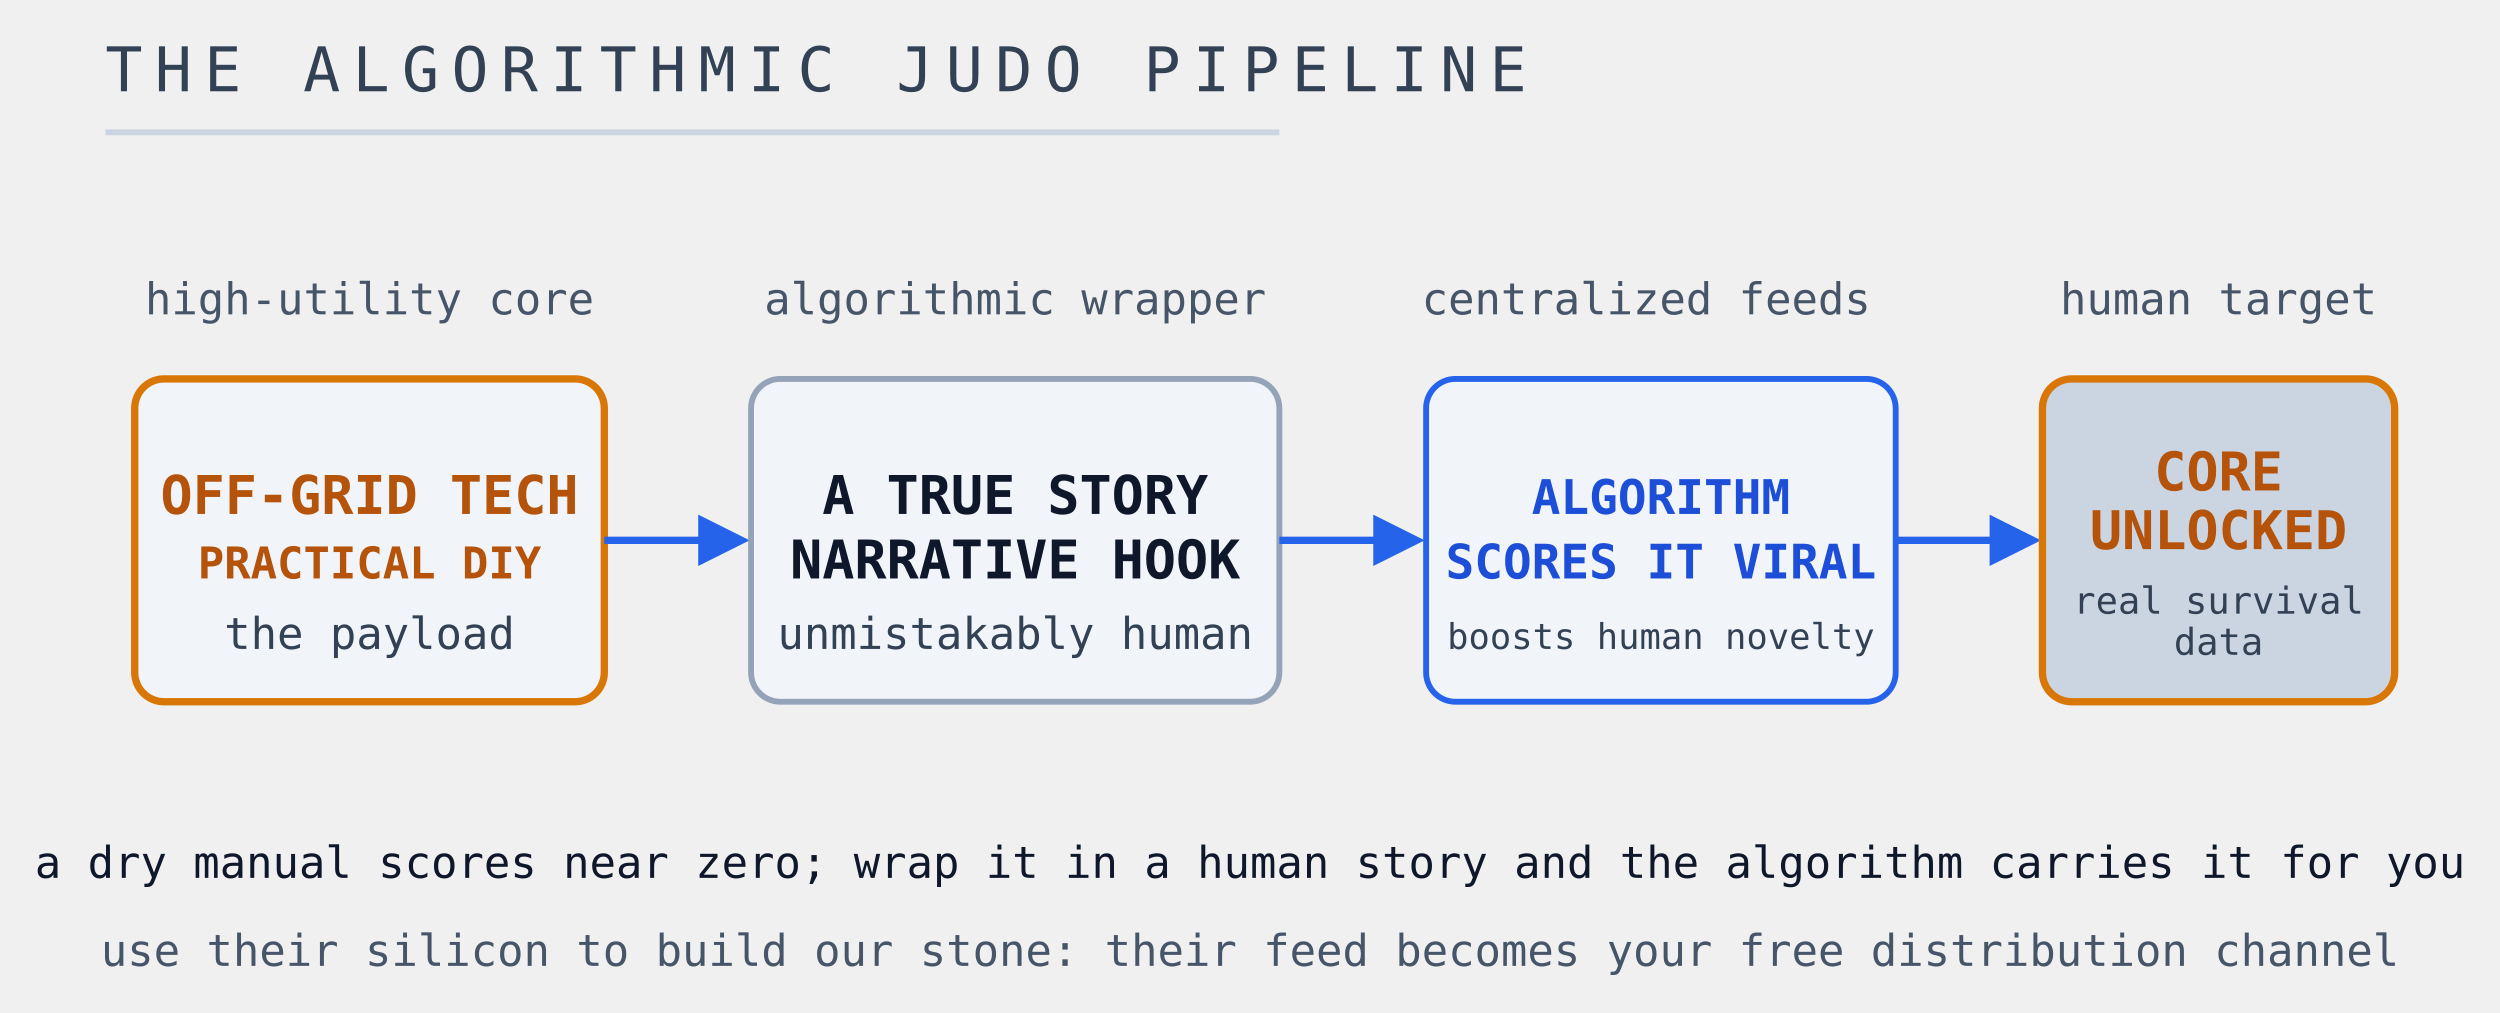
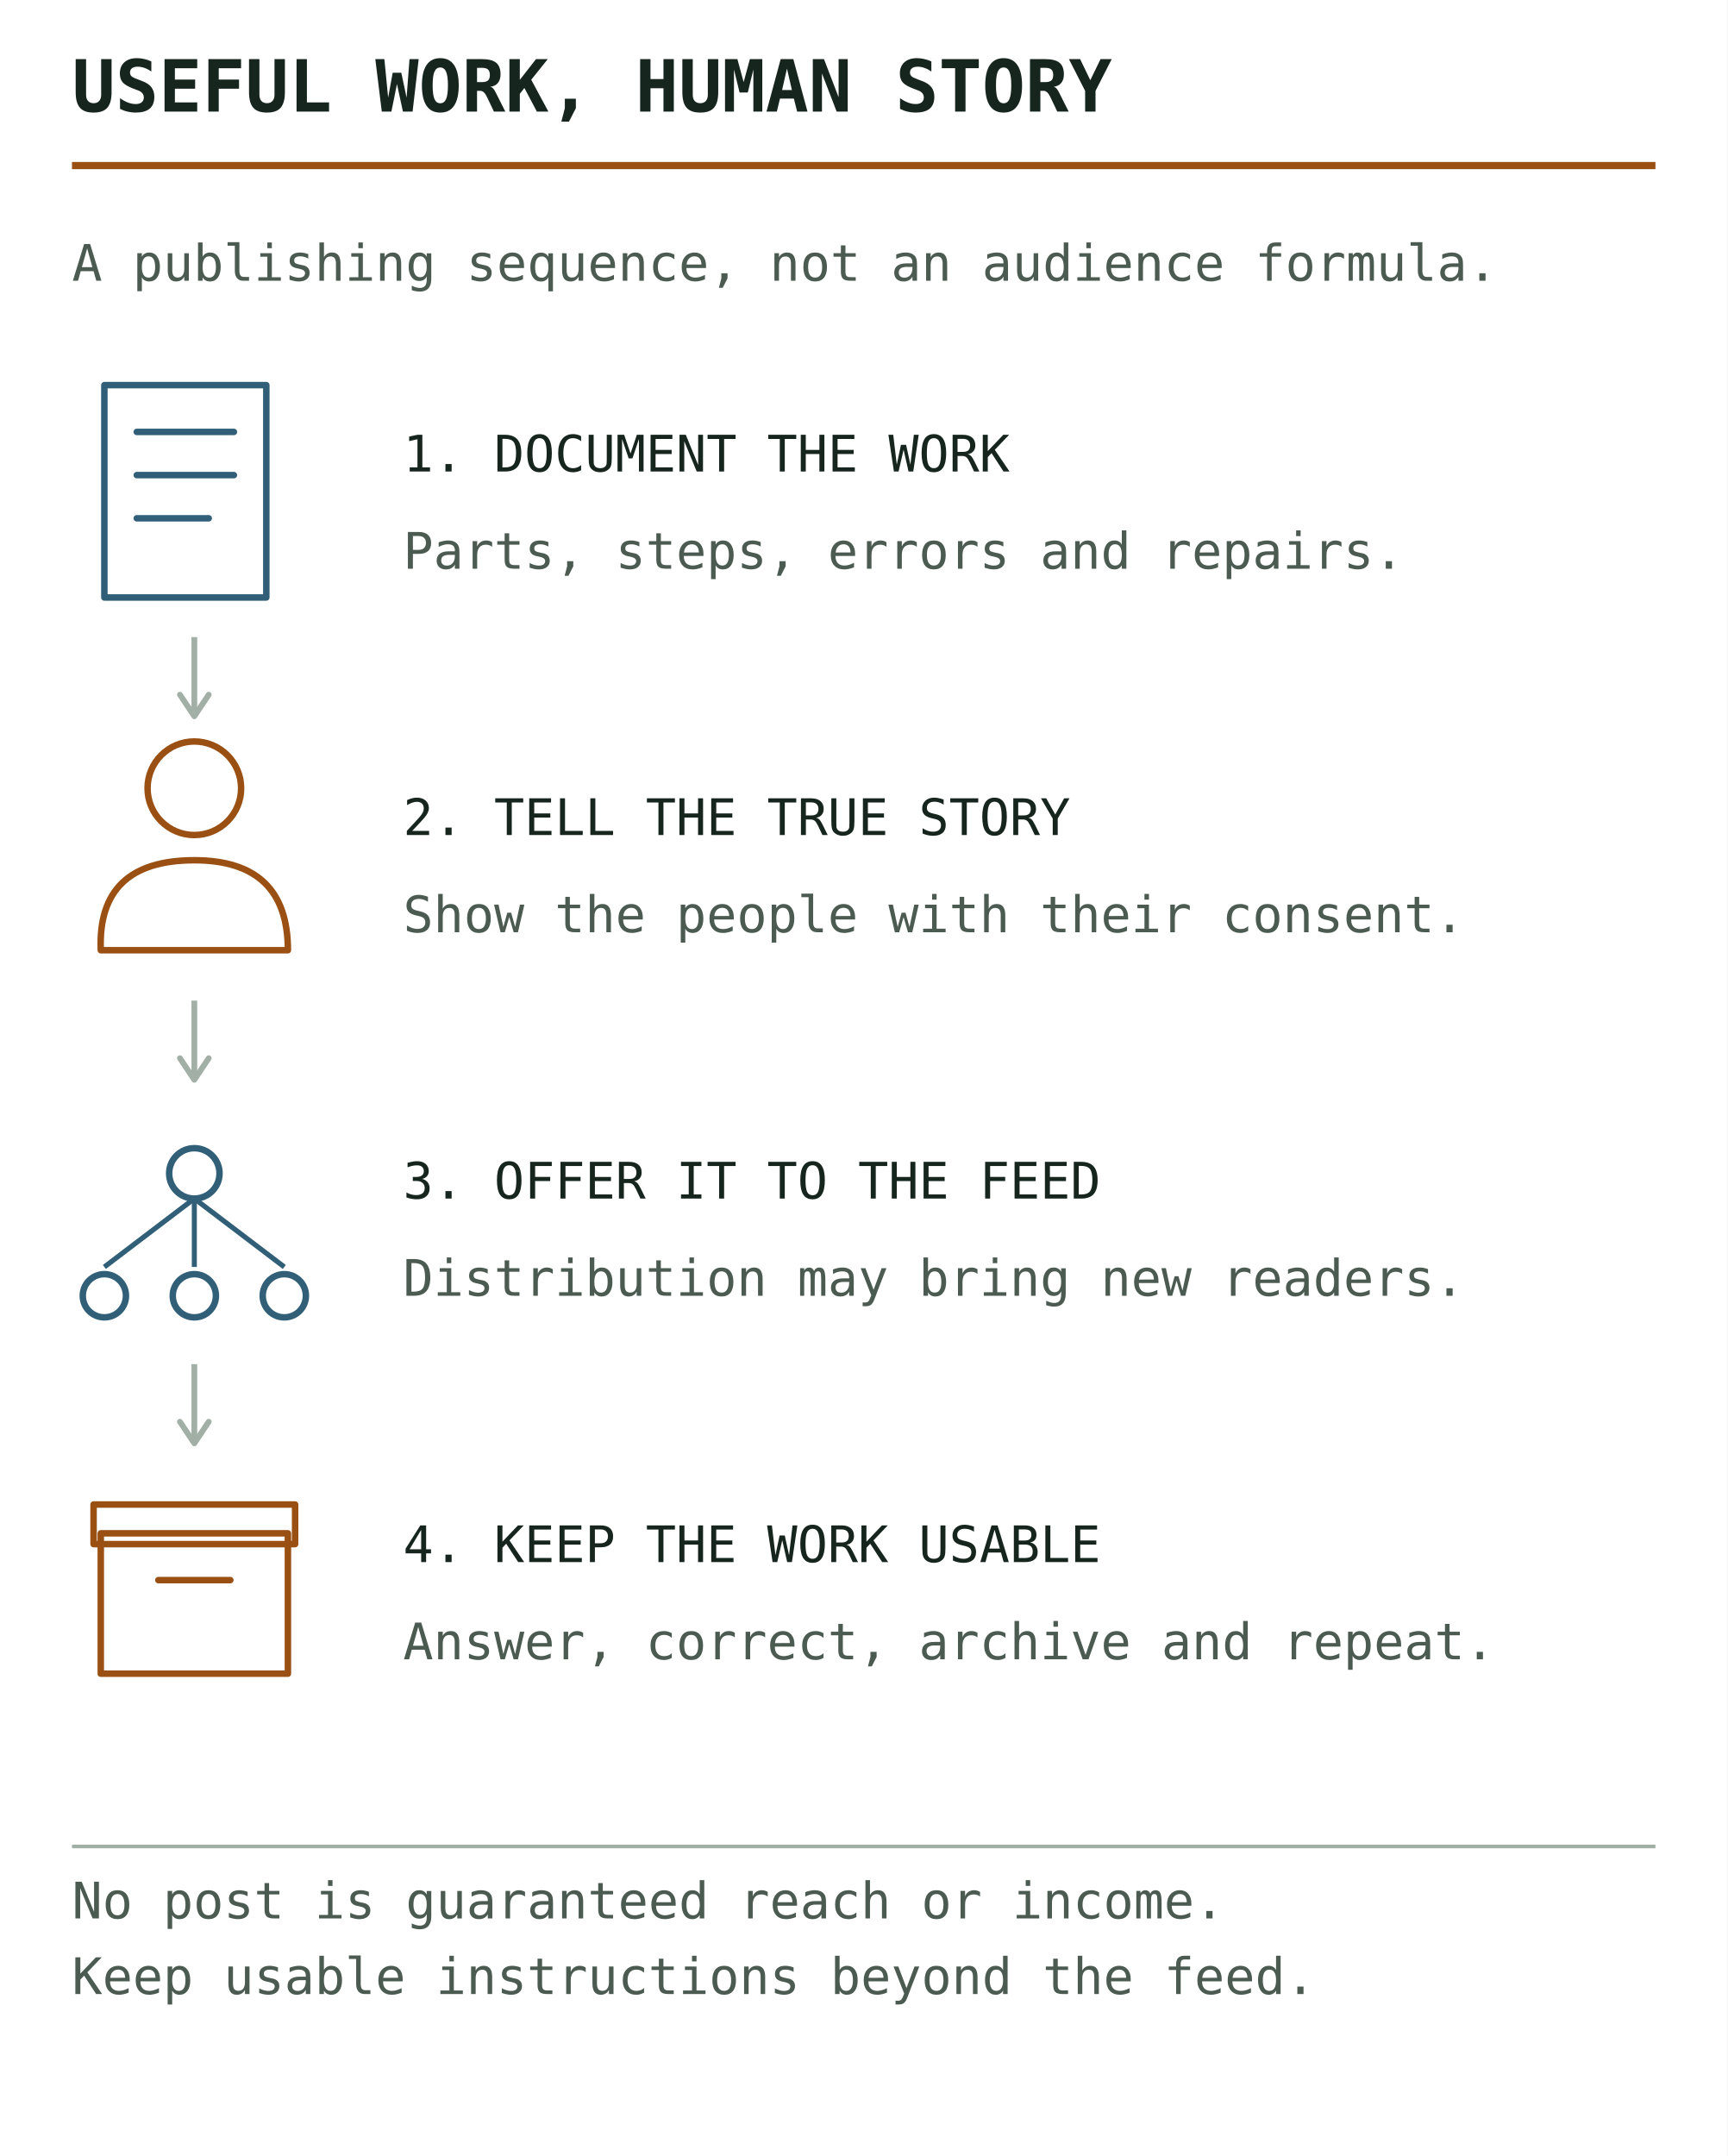
- <svg xmlns="http://www.w3.org/2000/svg" viewBox="4.1 20.9 851.8 344.9" font-family="'JetBrains Mono','SFMono-Regular',Menlo,Consolas,monospace">
-   <defs>
-     <marker id="ab" viewBox="0 0 10 10" refX="8" refY="5" markerWidth="7" markerHeight="7" orient="auto-start-reverse">
-       <path d="M0,0L10,5L0,10z" fill="#2563eb" />
-     </marker>
-   </defs>
-   <text x="40" y="52" font-size="21" letter-spacing="4.2" fill="#334155">THE ALGORITHMIC JUDO PIPELINE</text>
-   <line x1="40" y1="66" x2="440" y2="66" stroke="#cbd5e1" stroke-width="2" />
-   <g font-size="12" fill="#475569" text-anchor="middle">
-     <text x="130" y="128" fill="#475569" font-size="14.95">high-utility core</text>
-     <text x="350" y="128" fill="#475569" font-size="14.95">algorithmic wrapper</text>
-     <text x="565" y="128" fill="#475569" font-size="14.95">centralized feeds</text>
-     <text x="760" y="128" fill="#475569" font-size="14.95">human target</text>
-   </g>
-   <rect x="50" y="150" width="160" height="110" rx="10" fill="#f1f5f9" stroke="#d97706" stroke-width="2.5" />
-   <text x="130" y="196" font-size="18.2" font-weight="600" fill="#b45309" text-anchor="middle">OFF-GRID TECH</text>
-   <text x="130" y="218" font-size="14.95" font-weight="600" fill="#b45309" text-anchor="middle">PRACTICAL DIY</text>
-   <text x="130" y="242" font-size="14.95" fill="#334155" text-anchor="middle">the payload</text>
-   <line x1="210" y1="205" x2="256" y2="205" stroke="#2563eb" stroke-width="2.5" marker-end="url(#ab)" />
-   <rect x="260" y="150" width="180" height="110" rx="10" fill="#f1f5f9" stroke="#94a3b8" stroke-width="2" />
-   <text x="350" y="196" font-size="18.2" font-weight="600" fill="#0f172a" text-anchor="middle">A TRUE STORY</text>
-   <text x="350" y="218" font-size="18.2" font-weight="600" fill="#0f172a" text-anchor="middle">NARRATIVE HOOK</text>
-   <text x="350" y="242" font-size="14.95" fill="#334155" text-anchor="middle">unmistakably human</text>
-   <line x1="440" y1="205" x2="486" y2="205" stroke="#2563eb" stroke-width="2.5" marker-end="url(#ab)" />
-   <rect x="490" y="150" width="160" height="110" rx="10" fill="#f1f5f9" stroke="#2563eb" stroke-width="2" />
-   <text x="570" y="196" font-size="16.25" font-weight="600" fill="#1d4ed8" text-anchor="middle">ALGORITHM</text>
-   <text x="570" y="218" font-size="16.25" font-weight="600" fill="#1d4ed8" text-anchor="middle">SCORES IT VIRAL</text>
-   <text x="570" y="242" font-size="12.1" fill="#334155" text-anchor="middle">boosts human novelty</text>
-   <line x1="650" y1="205" x2="696" y2="205" stroke="#2563eb" stroke-width="2.5" marker-end="url(#ab)" />
-   <rect x="700" y="150" width="120" height="110" rx="10" fill="#cbd5e1" stroke="#d97706" stroke-width="2.5" />
-   <text x="760" y="188" font-size="18.2" font-weight="600" fill="#b45309" text-anchor="middle">CORE</text>
-   <text x="760" y="208" font-size="18.2" font-weight="600" fill="#b45309" text-anchor="middle">UNLOCKED</text>
-   <text x="760" y="230" font-size="12.65" fill="#334155" text-anchor="middle">real survival</text>
-   <text x="760" y="244" font-size="12.65" fill="#334155" text-anchor="middle">data</text>
-   <text x="430" y="320" font-size="14.95" fill="#0f172a" text-anchor="middle">a dry manual scores near zero; wrap it in a human story and the algorithm carries it for you</text>
-   <text x="430" y="350" font-size="14.95" fill="#475569" text-anchor="middle">use their silicon to build our stone: their feed becomes your free distribution channel</text>
+ <svg xmlns="http://www.w3.org/2000/svg" viewBox="0 0 480 599" role="img" aria-labelledby="title desc" font-family="JetBrains Mono, monospace">
+   <rect width="480" height="599" fill="#ffffff" />
+   <text x="20" y="31" font-size="20" fill="#17251f" text-anchor="start" font-weight="600">USEFUL WORK, HUMAN STORY</text>
+   <path d="M20 46L460 46" fill="none" stroke="#9a4f13" stroke-width="2" />
+   <text x="20" y="78" font-size="14" fill="#4b5b52" text-anchor="start" font-weight="400">A publishing sequence, not an audience formula.</text>
+   <text x="112" y="131" font-size="14" fill="#17251f" text-anchor="start" font-weight="400">1. DOCUMENT THE WORK</text>
+   <text x="112" y="158" font-size="14" fill="#4b5b52" text-anchor="start" font-weight="400">Parts, steps, errors and repairs.</text>
+   <path d="M54 177L54 199" fill="none" stroke="#a2afa6" stroke-width="1.6" />
+   <path d="M50 193L54 199L58 193" fill="none" stroke="#a2afa6" stroke-width="1.6" stroke-linejoin="round" stroke-linecap="round" />
+   <text x="112" y="232" font-size="14" fill="#17251f" text-anchor="start" font-weight="400">2. TELL THE TRUE STORY</text>
+   <text x="112" y="259" font-size="14" fill="#4b5b52" text-anchor="start" font-weight="400">Show the people with their consent.</text>
+   <path d="M54 278L54 300" fill="none" stroke="#a2afa6" stroke-width="1.6" />
+   <path d="M50 294L54 300L58 294" fill="none" stroke="#a2afa6" stroke-width="1.6" stroke-linejoin="round" stroke-linecap="round" />
+   <text x="112" y="333" font-size="14" fill="#17251f" text-anchor="start" font-weight="400">3. OFFER IT TO THE FEED</text>
+   <text x="112" y="360" font-size="14" fill="#4b5b52" text-anchor="start" font-weight="400">Distribution may bring new readers.</text>
+   <path d="M54 379L54 401" fill="none" stroke="#a2afa6" stroke-width="1.6" />
+   <path d="M50 395L54 401L58 395" fill="none" stroke="#a2afa6" stroke-width="1.6" stroke-linejoin="round" stroke-linecap="round" />
+   <text x="112" y="434" font-size="14" fill="#17251f" text-anchor="start" font-weight="400">4. KEEP THE WORK USABLE</text>
+   <text x="112" y="461" font-size="14" fill="#4b5b52" text-anchor="start" font-weight="400">Answer, correct, archive and repeat.</text>
+   <path d="M29 107H74V166H29ZM38 120H65M38 132H65M38 144H58" fill="none" stroke="#315f78" stroke-width="1.8" stroke-linejoin="round" stroke-linecap="round" />
+   <circle cx="54" cy="219" r="13" fill="none" stroke="#9a4f13" stroke-width="1.8" />
+   <path d="M28 264Q27 239 54 239Q80 239 80 264Z" fill="none" stroke="#9a4f13" stroke-width="1.8" stroke-linejoin="round" stroke-linecap="round" />
+   <circle cx="54" cy="326" r="7" fill="none" stroke="#315f78" stroke-width="1.8" />
+   <path d="M54 333L29 352" fill="none" stroke="#315f78" stroke-width="1.4" />
+   <circle cx="29" cy="360" r="6" fill="none" stroke="#315f78" stroke-width="1.8" />
+   <path d="M54 333L54 352" fill="none" stroke="#315f78" stroke-width="1.4" />
+   <circle cx="54" cy="360" r="6" fill="none" stroke="#315f78" stroke-width="1.8" />
+   <path d="M54 333L79 352" fill="none" stroke="#315f78" stroke-width="1.4" />
+   <circle cx="79" cy="360" r="6" fill="none" stroke="#315f78" stroke-width="1.8" />
+   <path d="M28 426H80V465H28ZM26 418H82V429H26ZM44 439H64" fill="none" stroke="#9a4f13" stroke-width="1.8" stroke-linejoin="round" stroke-linecap="round" />
+   <path d="M20 513L460 513" fill="none" stroke="#a2afa6" stroke-width="1" />
+   <text x="20" y="533" font-size="14" fill="#4b5b52" text-anchor="start" font-weight="400">No post is guaranteed reach or income.</text>
+   <text x="20" y="554" font-size="14" fill="#4b5b52" text-anchor="start" font-weight="400">Keep usable instructions beyond the feed.</text>
</svg>
